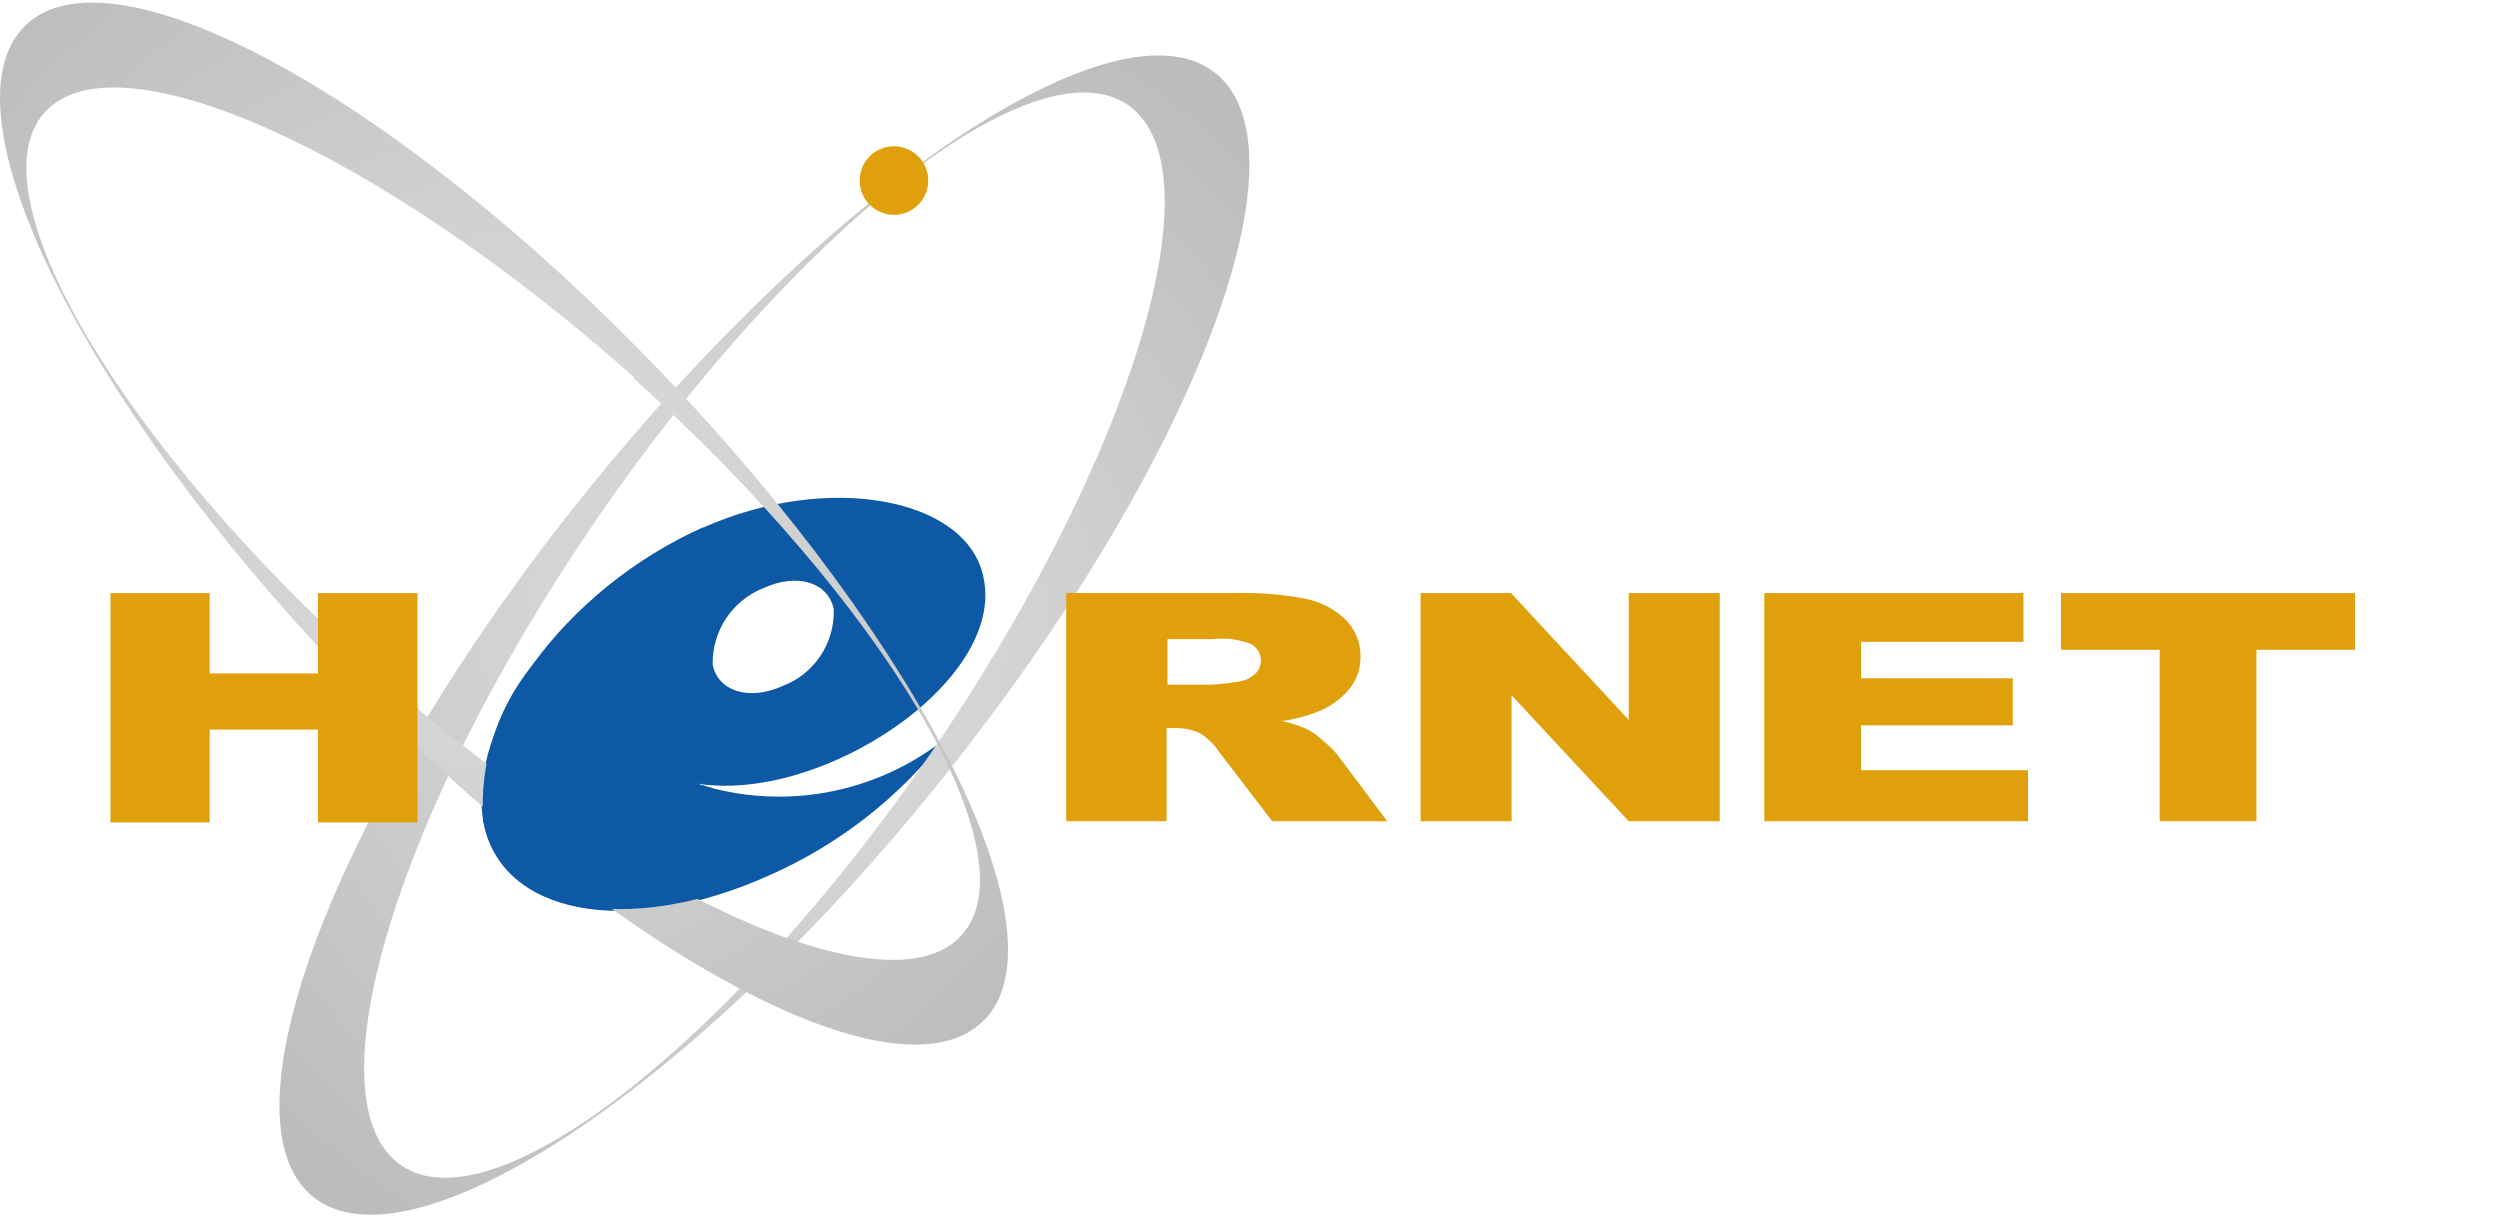
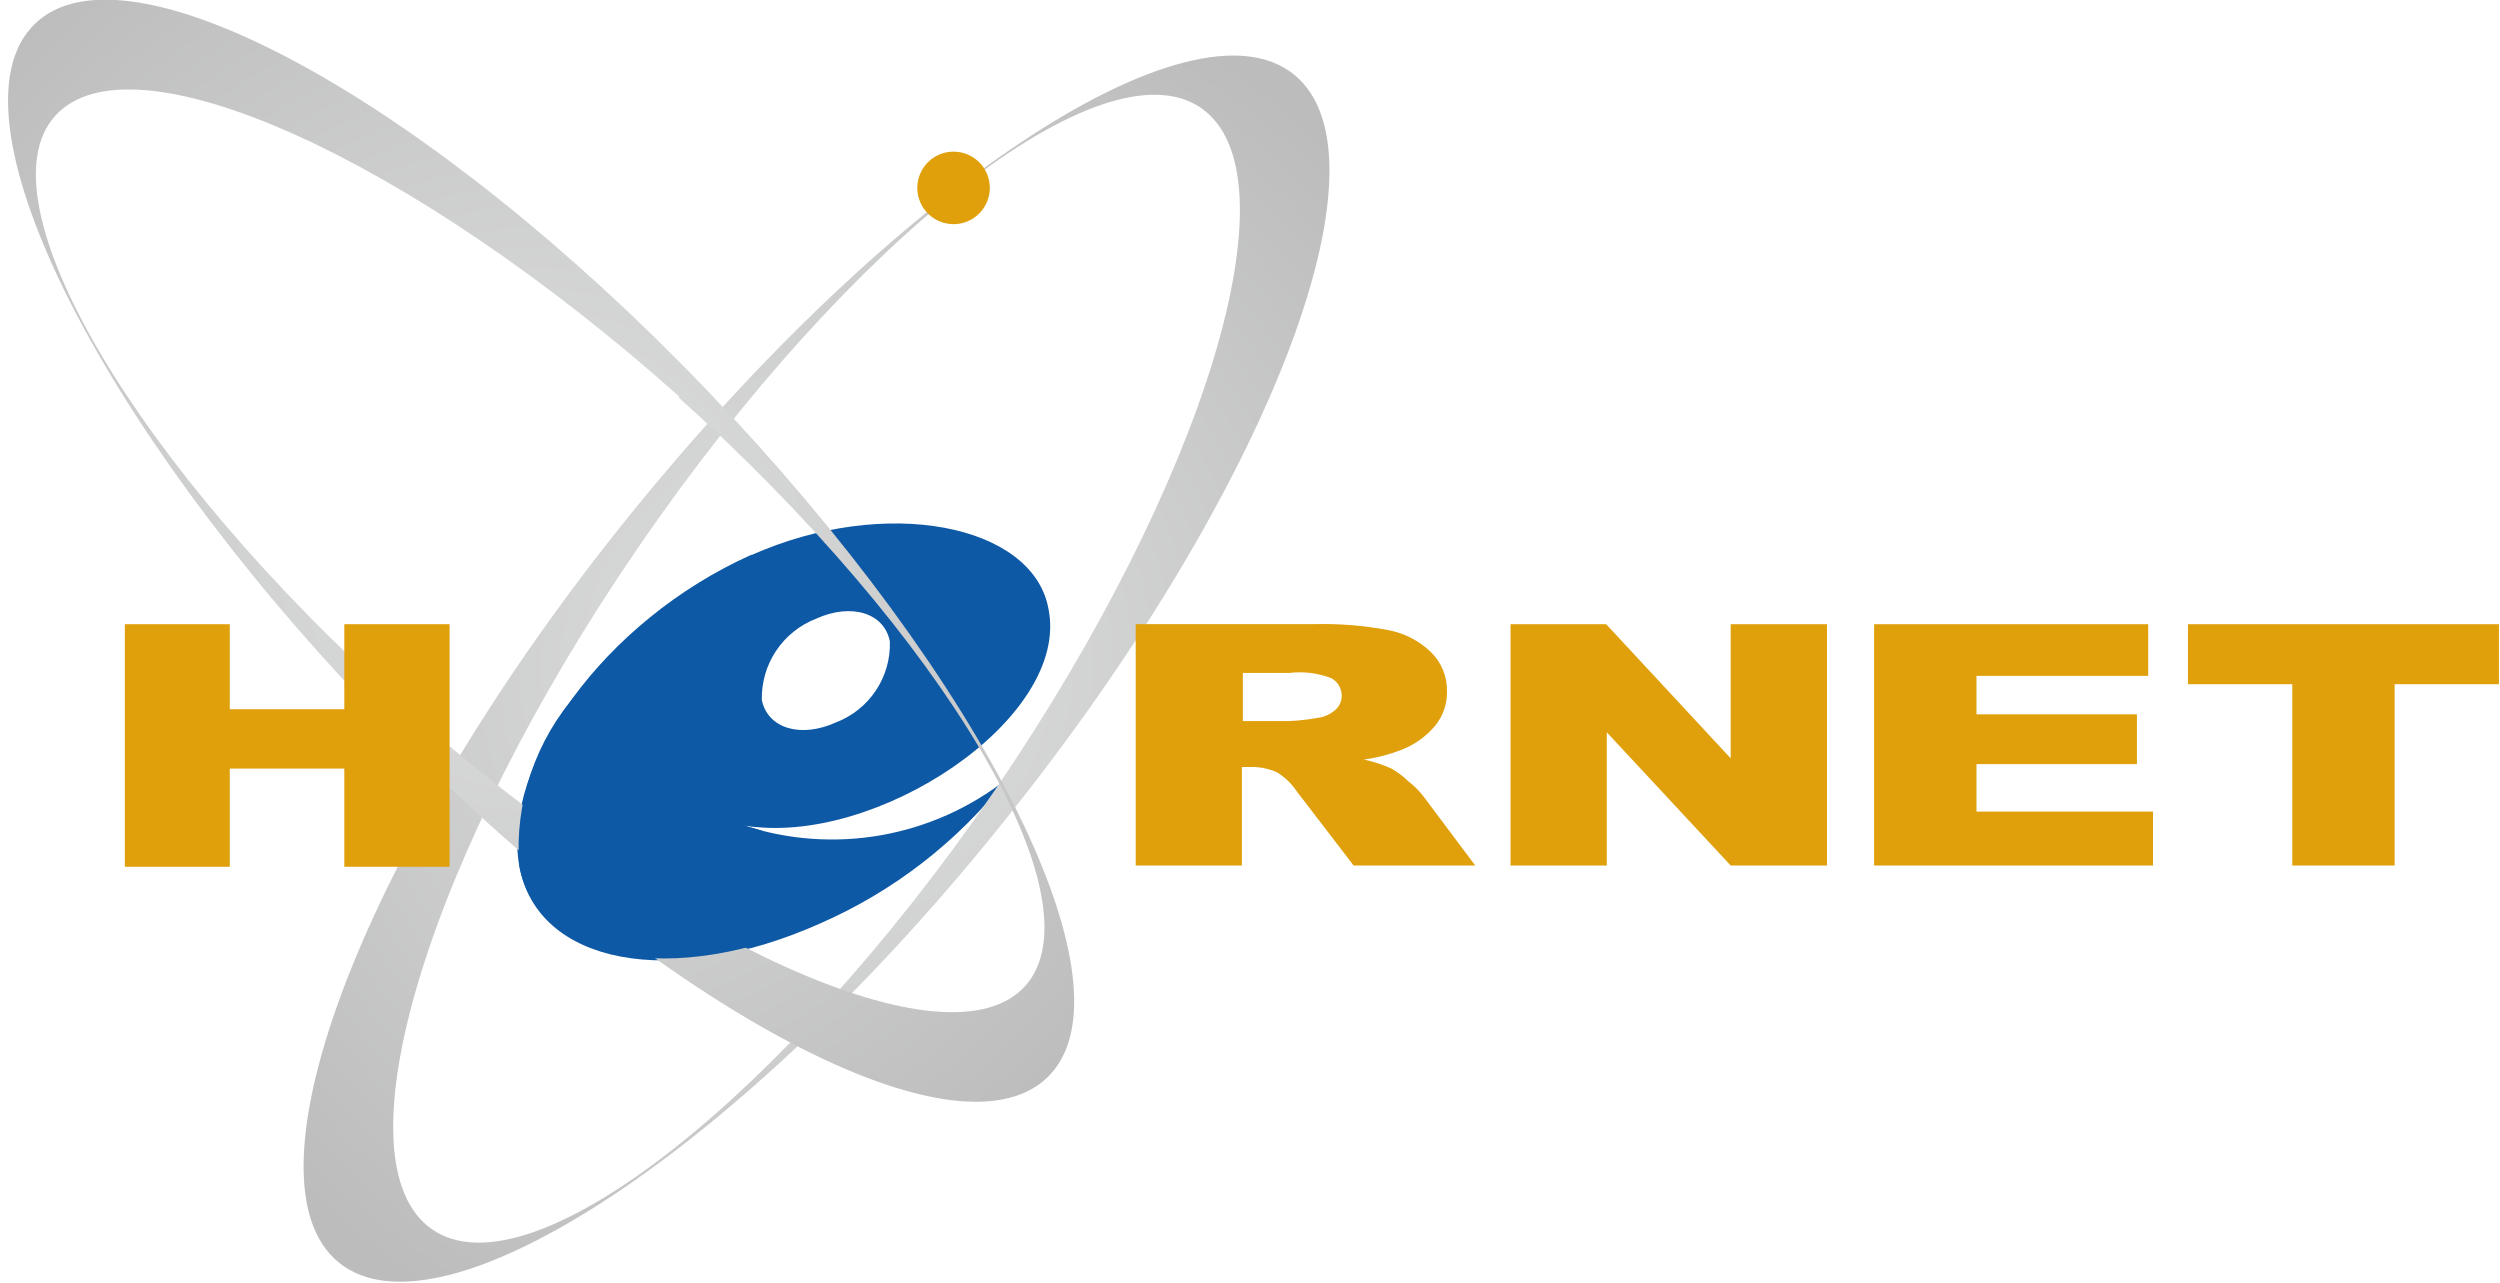
- <svg xmlns="http://www.w3.org/2000/svg" width="39" height="19" viewBox="0 0 66 32" fill="none">
+ <svg xmlns="http://www.w3.org/2000/svg" width="39" height="20" viewBox="0 0 62 32" fill="none">
  <path fill-rule="evenodd" clip-rule="evenodd" d="M20.169 15.443C21.05 15.043 21.875 15.299 22.011 16.012C22.025 16.447 21.902 16.875 21.661 17.236C21.42 17.598 21.072 17.876 20.666 18.031C19.785 18.431 18.96 18.183 18.815 17.47C18.806 17.034 18.93 16.606 19.172 16.243C19.415 15.88 19.763 15.601 20.169 15.443ZM18.567 13.841C14.842 15.507 12.319 19.12 12.76 21.603C13.2 24.086 16.573 24.703 20.281 23.045C22.106 22.245 23.704 21.007 24.935 19.44C24.021 20.16 22.943 20.643 21.797 20.846C20.651 21.049 19.473 20.965 18.367 20.602C21.643 21.163 26.537 17.926 25.968 15.187C25.576 13.088 21.907 12.36 18.551 13.857L18.567 13.841Z" fill="#0E59A6" />
  <path fill-rule="evenodd" clip-rule="evenodd" d="M24.887 20.466C31.439 12.296 34.675 3.941 32.096 1.859C29.517 -0.224 22.035 4.782 15.475 12.912C8.915 21.043 5.687 29.445 8.266 31.52C10.845 33.594 18.367 28.636 24.887 20.466ZM24.623 19.737C19.336 27.442 13.032 32.369 10.589 30.687C8.146 29.004 10.453 21.355 15.74 13.649C21.026 5.944 27.33 1.017 29.773 2.692C32.216 4.366 29.909 11.991 24.623 19.737Z" fill="url(#paint0_radial_hernet)" />
  <path fill-rule="evenodd" clip-rule="evenodd" d="M23.686 3.789C23.91 3.81 24.118 3.914 24.27 4.081C24.422 4.247 24.506 4.464 24.506 4.69C24.506 4.915 24.422 5.132 24.27 5.299C24.118 5.466 23.91 5.57 23.686 5.591C23.56 5.603 23.433 5.588 23.314 5.548C23.194 5.508 23.084 5.444 22.991 5.359C22.898 5.274 22.823 5.171 22.773 5.056C22.722 4.94 22.695 4.816 22.695 4.69C22.695 4.564 22.722 4.439 22.773 4.324C22.823 4.209 22.898 4.105 22.991 4.02C23.084 3.936 23.194 3.871 23.314 3.831C23.433 3.791 23.56 3.777 23.686 3.789Z" fill="#E0A00B" />
  <path fill-rule="evenodd" clip-rule="evenodd" d="M17.454 9.748C10.509 2.499 2.972 -1.626 0.673 0.593C-1.626 2.811 2.163 10.501 9.107 17.75C16.052 24.999 23.589 29.108 25.928 26.906C28.267 24.703 24.398 16.997 17.454 9.748ZM16.725 9.908C23.397 15.892 27.282 22.492 25.392 24.607C23.501 26.721 16.509 23.565 9.836 17.598C3.164 11.63 -0.721 5.006 1.177 2.892C3.076 0.777 10.06 3.925 16.765 9.908H16.725Z" fill="url(#paint1_radial_hernet)" />
  <path fill-rule="evenodd" clip-rule="evenodd" d="M18.712 20.642L18.367 20.602L18.808 20.73L21.211 22.54C20.906 22.708 20.586 22.86 20.265 23.005C16.573 24.663 13.193 24.006 12.76 21.603C12.701 20.823 12.8 20.04 13.051 19.3C13.301 18.559 13.698 17.877 14.218 17.294L18.712 20.642Z" fill="#0E59A6" />
  <path fill-rule="evenodd" clip-rule="evenodd" d="M28.147 21.603V15.579H32.584C33.216 15.561 33.847 15.612 34.467 15.731C34.862 15.808 35.226 15.997 35.516 16.276C35.647 16.404 35.75 16.558 35.819 16.727C35.887 16.897 35.921 17.078 35.917 17.261C35.922 17.577 35.814 17.884 35.612 18.126C35.386 18.391 35.097 18.595 34.771 18.719C34.472 18.835 34.16 18.916 33.842 18.959C34.079 19.009 34.31 19.084 34.531 19.184C34.685 19.272 34.828 19.38 34.956 19.504C35.097 19.613 35.224 19.739 35.332 19.881L36.622 21.603H33.586L32.168 19.753C32.041 19.562 31.874 19.401 31.679 19.28C31.476 19.187 31.254 19.141 31.031 19.144H30.798V21.603H28.147ZM30.822 17.998H31.984C32.22 17.987 32.456 17.96 32.689 17.918C32.849 17.899 33 17.832 33.121 17.726C33.173 17.683 33.215 17.629 33.244 17.568C33.273 17.507 33.289 17.441 33.289 17.373C33.291 17.282 33.267 17.191 33.221 17.112C33.174 17.033 33.106 16.968 33.025 16.925C32.694 16.798 32.336 16.754 31.984 16.797H30.822V17.998Z" fill="#E0A00B" />
  <path fill-rule="evenodd" clip-rule="evenodd" d="M37.487 15.58H39.89L42.998 18.928V15.58H45.401V21.603H42.998L39.906 18.279V21.603H37.503V15.58H37.487ZM46.578 15.58H53.419V16.869H49.133V17.83H53.138V19.072H49.133V20.257H53.539V21.603H46.578V15.58ZM54.412 15.58H62.174V17.078H59.57V21.603H57.015V17.078H54.412V15.58Z" fill="#E0A00B" />
  <path fill-rule="evenodd" clip-rule="evenodd" d="M2.916 15.58H5.535V17.702H8.394V15.58H11.022V21.635H8.394V19.184H5.535V21.635H2.916V15.58Z" fill="#E0A00B" />
  <defs>
    <radialGradient id="paint0_radial_hernet" cx="0" cy="0" r="1" gradientUnits="userSpaceOnUse" gradientTransform="translate(20.1852 16.6931) scale(18.391 18.391)">
      <stop stop-color="#DFE0E0" />
      <stop offset="1" stop-color="#BCBCBD" />
    </radialGradient>
    <radialGradient id="paint1_radial_hernet" cx="0" cy="0" r="1" gradientUnits="userSpaceOnUse" gradientTransform="translate(13.2806 13.7451) scale(18.7915 18.7915)">
      <stop stop-color="#DFE0E0" />
      <stop offset="1" stop-color="#BCBCBD" />
    </radialGradient>
  </defs>
</svg>
